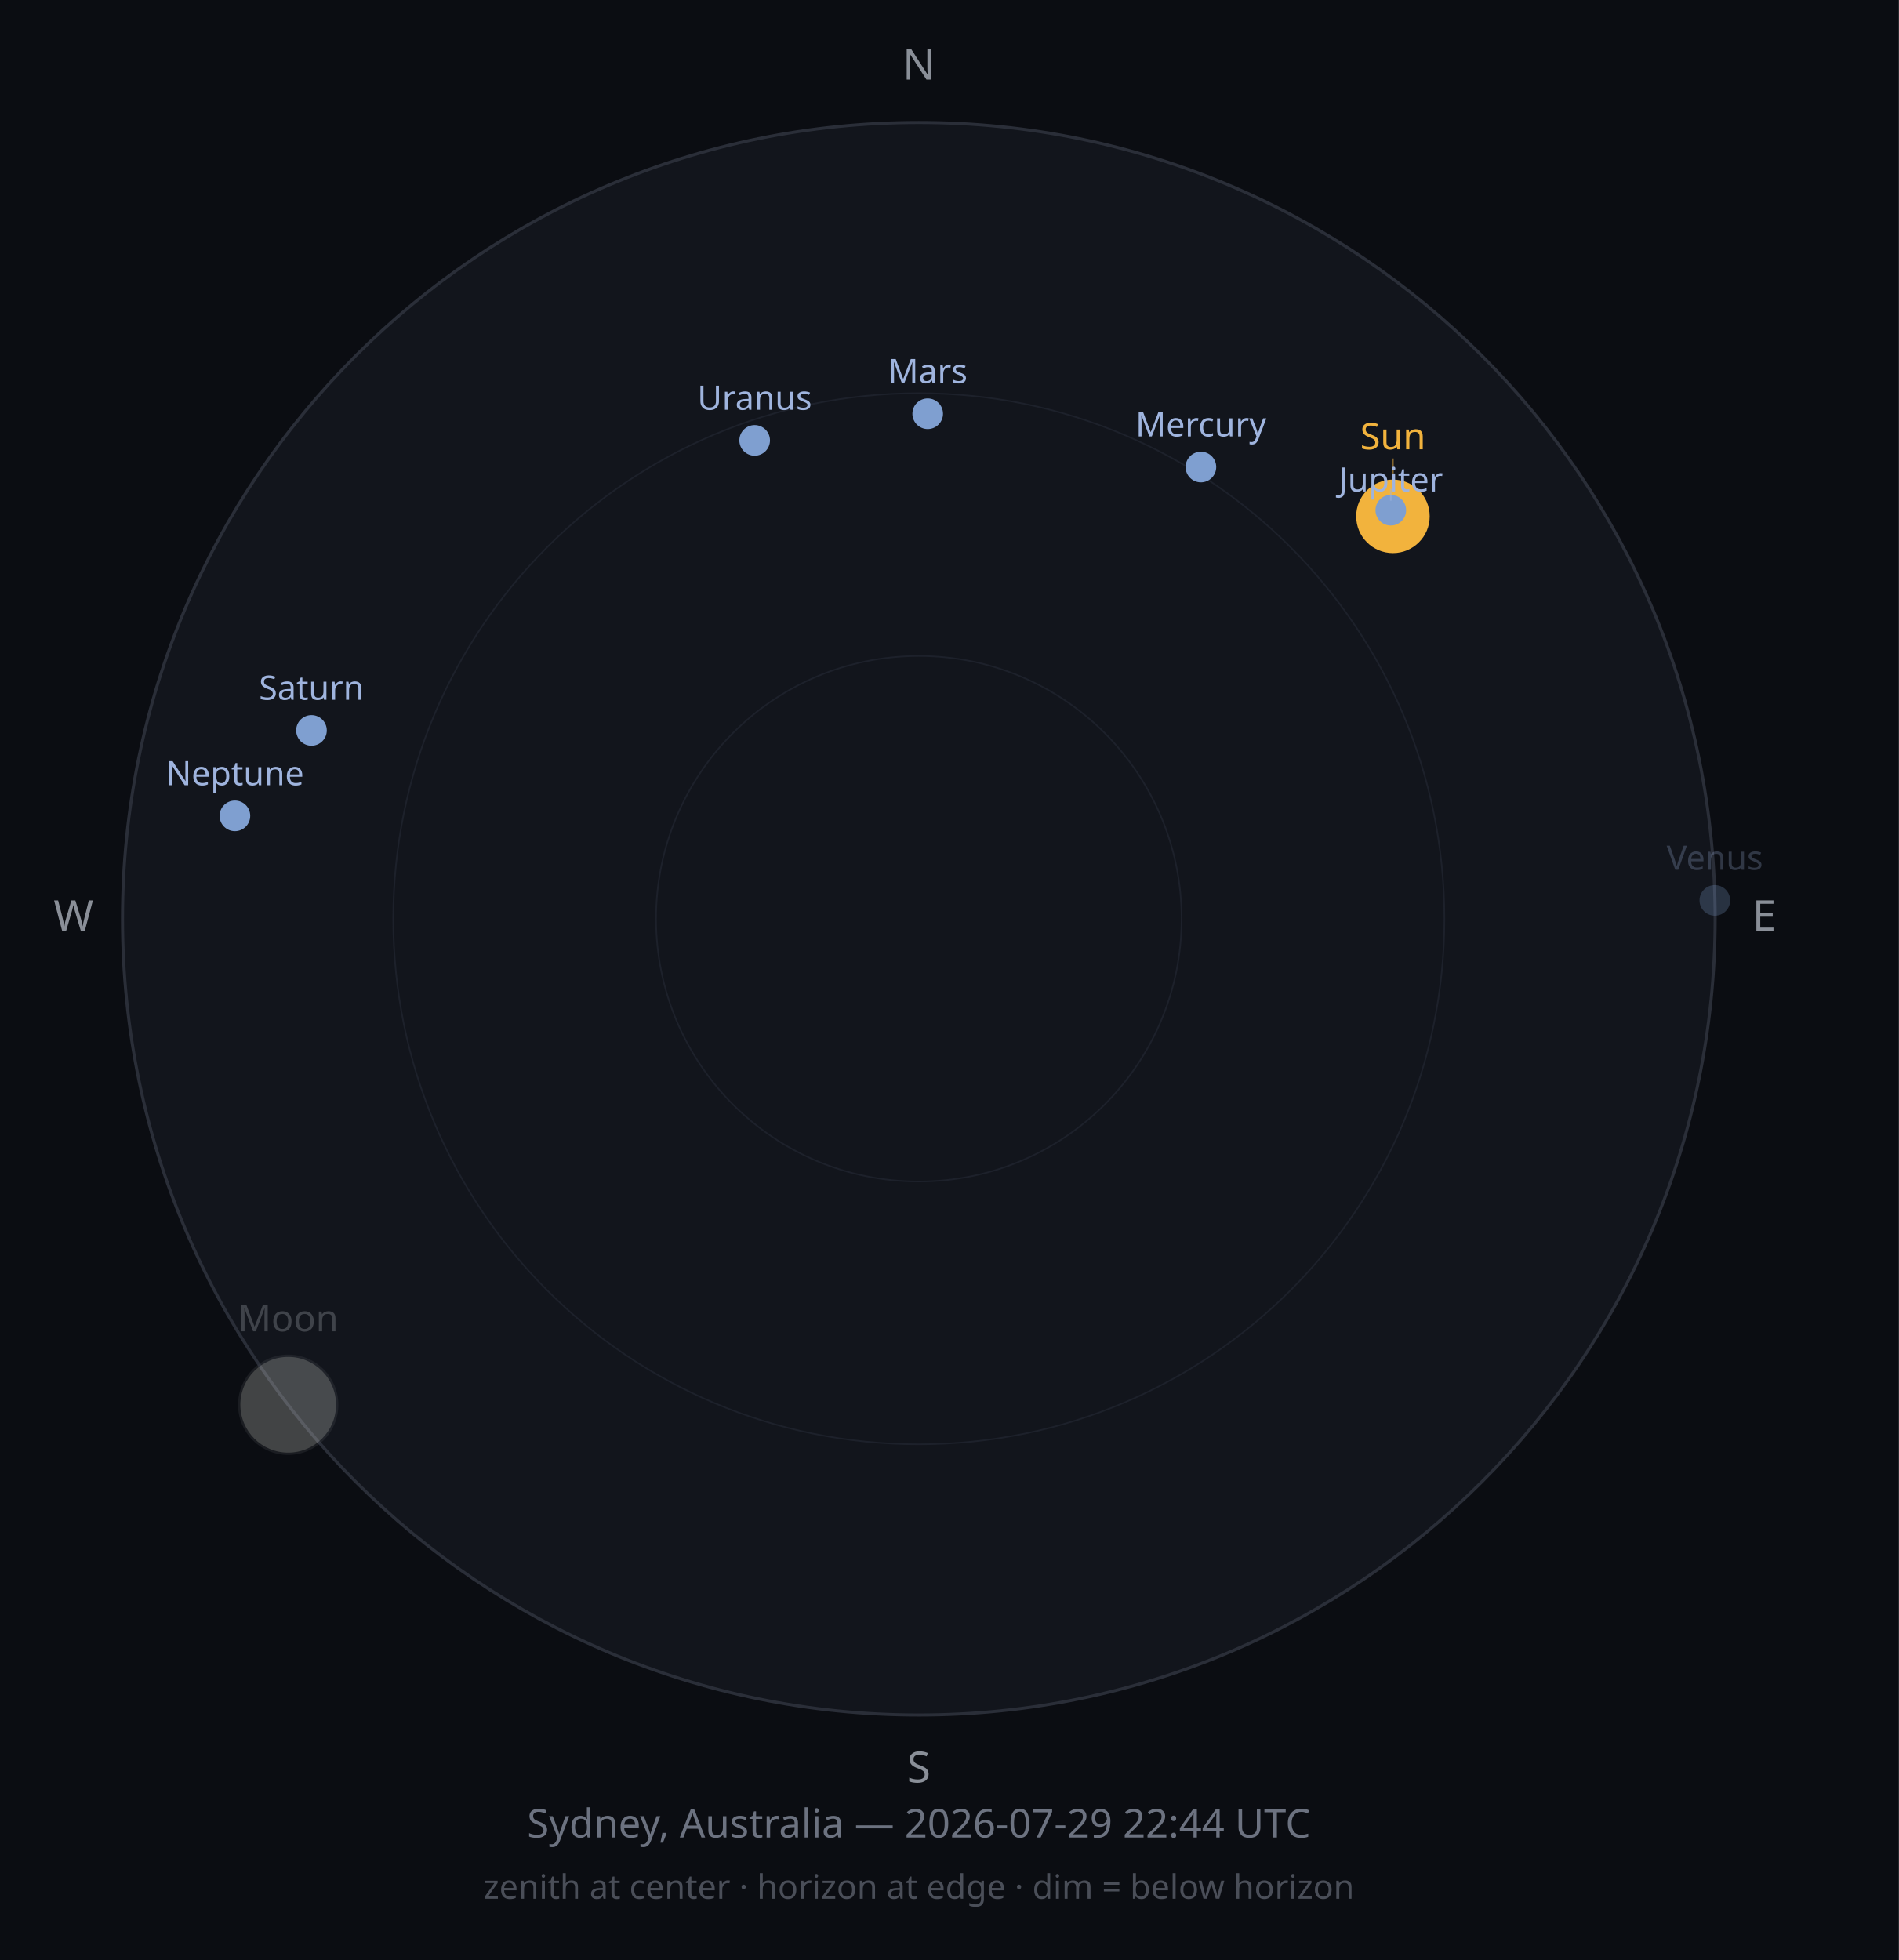
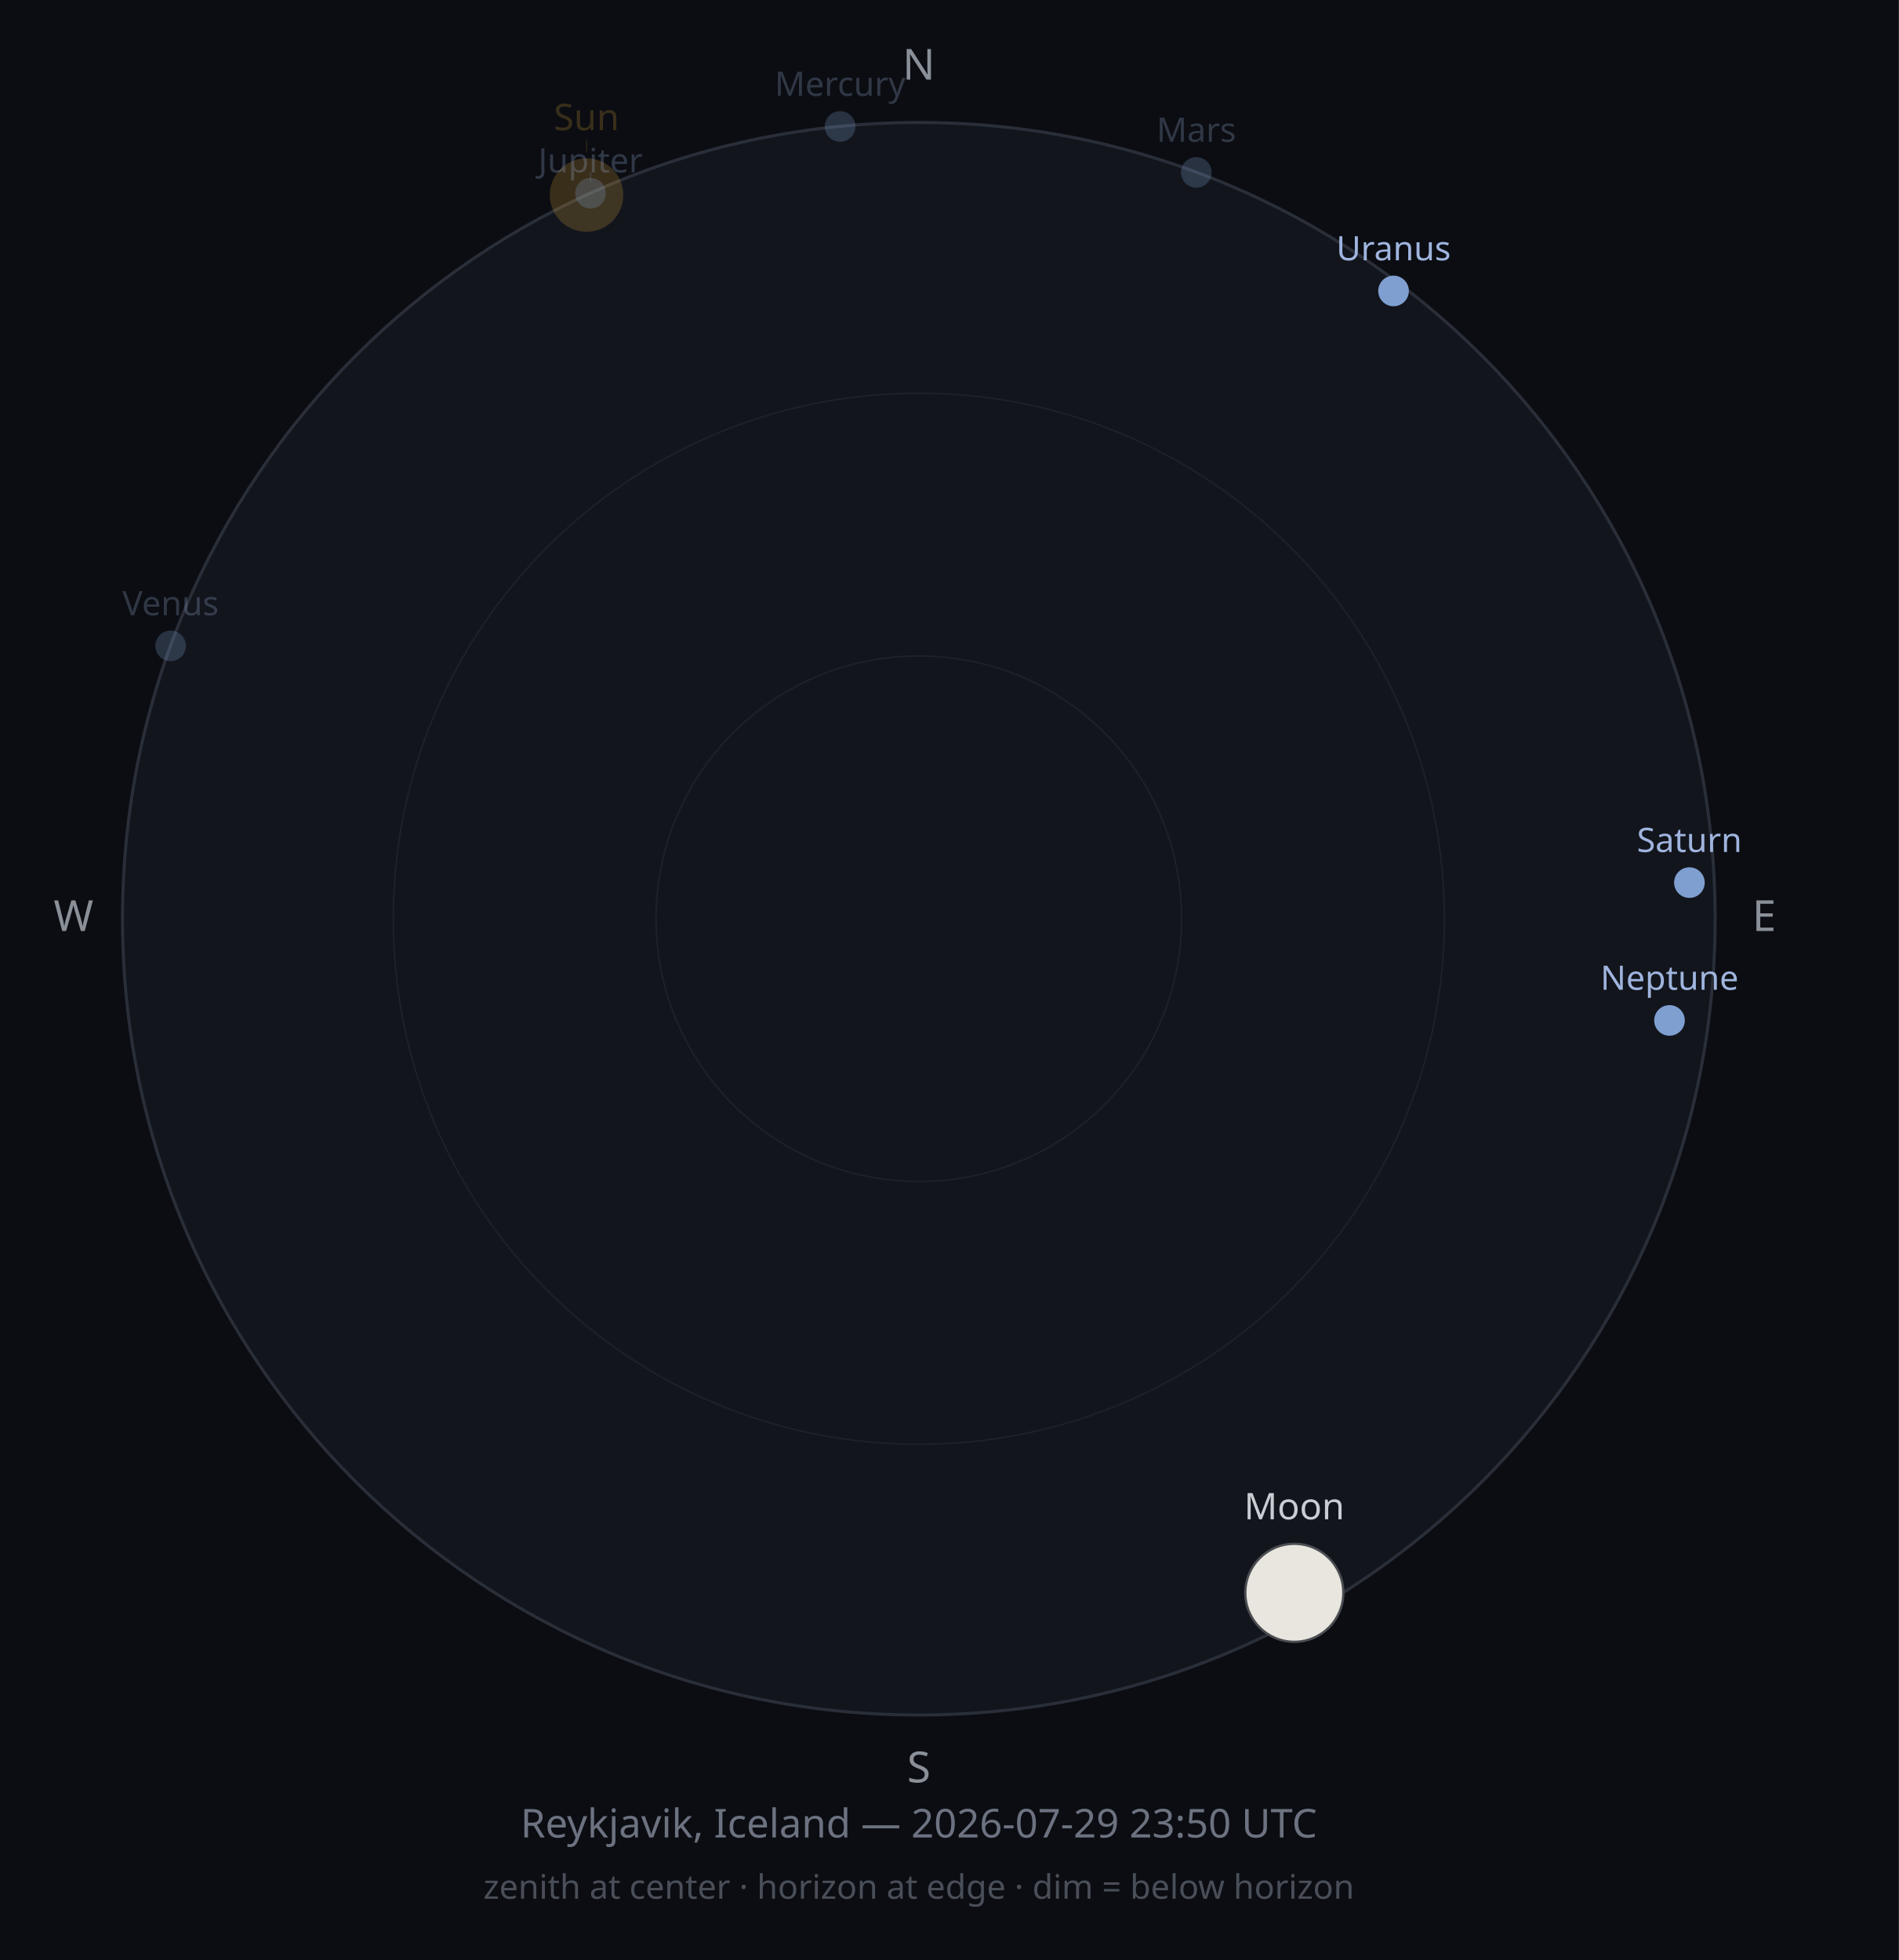
<svg xmlns="http://www.w3.org/2000/svg" width="620" height="640" viewBox="0 0 620 640">
  <rect width="620" height="640" fill="#0B0D12" />
  <circle cx="300" cy="300" r="260" fill="#12151C" stroke="#2A2E38" stroke-width="1" />
  <circle cx="300" cy="300" r="171.6" fill="none" stroke="#1D212B" stroke-width="0.5" />
  <circle cx="300" cy="300" r="85.8" fill="none" stroke="#1D212B" stroke-width="0.5" />
  <text x="300" y="26" font-size="14" fill="#8A8F98" text-anchor="middle" font-family="sans-serif">N</text>
  <text x="576" y="304" font-size="14" fill="#8A8F98" text-anchor="middle" font-family="sans-serif">E</text>
  <text x="300" y="582" font-size="14" fill="#8A8F98" text-anchor="middle" font-family="sans-serif">S</text>
  <text x="24" y="304" font-size="14" fill="#8A8F98" text-anchor="middle" font-family="sans-serif">W</text>
-   <circle cx="454.8" cy="168.6" r="12" fill="#F2B33D" opacity="1" />
-   <line x1="454.8" y1="154.6" x2="454.8" y2="149.7" stroke="#F2B33D" stroke-width="0.5" opacity="0.50" />
-   <text x="454.8" y="146.7" font-size="12" fill="#F2B33D" opacity="1" text-anchor="middle" font-family="sans-serif">Sun</text>
-   <g opacity="0.25">
-     <circle cx="94.1" cy="458.7" r="16" fill="#2B2E33" />
-     <path d="M94.05,442.697 A16,16 0 0,0 94.05,474.697 A15.957,16 0 0,0 94.05,442.697 Z" fill="#E8E6DE" />
-     <circle cx="94.1" cy="458.7" r="16" fill="none" stroke="#4A4D52" stroke-width="0.75" />
+   <circle cx="191.5" cy="63.7" r="12" fill="#F2B33D" opacity="0.2" />
+   <line x1="191.5" y1="49.7" x2="191.5" y2="45.5" stroke="#F2B33D" stroke-width="0.5" opacity="0.10" />
+   <text x="191.5" y="42.5" font-size="12" fill="#F2B33D" opacity="0.2" text-anchor="middle" font-family="sans-serif">Sun</text>
+   <g opacity="1">
+     <circle cx="422.6" cy="520.1" r="16" fill="#2B2E33" />
+     <path d="M422.574,504.083 A16,16 0 0,0 422.574,536.083 A15.948,16 0 0,0 422.574,504.083 Z" fill="#E8E6DE" />
+     <circle cx="422.6" cy="520.1" r="16" fill="none" stroke="#4A4D52" stroke-width="0.75" />
  </g>
-   <text x="94.1" y="434.7" font-size="12" fill="#C9CDD3" opacity="0.25" text-anchor="middle" font-family="sans-serif">Moon</text>
-   <circle cx="392.1" cy="152.5" r="5" fill="#7F9FD0" opacity="1" />
-   <text x="392.1" y="142.5" font-size="11" fill="#9FB4DE" opacity="1" text-anchor="middle" font-family="sans-serif">Mercury</text>
-   <circle cx="559.9" cy="294.0" r="5" fill="#7F9FD0" opacity="0.25" />
-   <text x="559.9" y="284.0" font-size="11" fill="#9FB4DE" opacity="0.25" text-anchor="middle" font-family="sans-serif">Venus</text>
-   <circle cx="302.9" cy="135.1" r="5" fill="#7F9FD0" opacity="1" />
-   <text x="302.9" y="125.1" font-size="11" fill="#9FB4DE" opacity="1" text-anchor="middle" font-family="sans-serif">Mars</text>
-   <circle cx="454.1" cy="166.6" r="5" fill="#7F9FD0" opacity="1" />
-   <line x1="454.1" y1="159.6" x2="454.1" y2="163.5" stroke="#9FB4DE" stroke-width="0.5" opacity="0.50" />
-   <text x="454.1" y="160.5" font-size="11" fill="#9FB4DE" opacity="1" text-anchor="middle" font-family="sans-serif">Jupiter</text>
-   <circle cx="101.7" cy="238.5" r="5" fill="#7F9FD0" opacity="1" />
-   <text x="101.7" y="228.5" font-size="11" fill="#9FB4DE" opacity="1" text-anchor="middle" font-family="sans-serif">Saturn</text>
-   <circle cx="246.4" cy="143.8" r="5" fill="#7F9FD0" opacity="1" />
-   <text x="246.4" y="133.8" font-size="11" fill="#9FB4DE" opacity="1" text-anchor="middle" font-family="sans-serif">Uranus</text>
-   <circle cx="76.7" cy="266.4" r="5" fill="#7F9FD0" opacity="1" />
-   <text x="76.7" y="256.4" font-size="11" fill="#9FB4DE" opacity="1" text-anchor="middle" font-family="sans-serif">Neptune</text>
-   <text x="300" y="600" font-size="13" fill="#6C7280" text-anchor="middle" font-family="sans-serif">Sydney, Australia — 2026-07-29 22:44 UTC</text>
+   <text x="422.6" y="496.1" font-size="12" fill="#C9CDD3" opacity="1" text-anchor="middle" font-family="sans-serif">Moon</text>
+   <circle cx="274.3" cy="41.3" r="5" fill="#7F9FD0" opacity="0.25" />
+   <text x="274.3" y="31.3" font-size="11" fill="#9FB4DE" opacity="0.25" text-anchor="middle" font-family="sans-serif">Mercury</text>
+   <circle cx="55.7" cy="210.9" r="5" fill="#7F9FD0" opacity="0.25" />
+   <text x="55.7" y="200.9" font-size="11" fill="#9FB4DE" opacity="0.25" text-anchor="middle" font-family="sans-serif">Venus</text>
+   <circle cx="390.6" cy="56.3" r="5" fill="#7F9FD0" opacity="0.25" />
+   <text x="390.6" y="46.3" font-size="11" fill="#9FB4DE" opacity="0.25" text-anchor="middle" font-family="sans-serif">Mars</text>
+   <circle cx="192.8" cy="63.1" r="5" fill="#7F9FD0" opacity="0.25" />
+   <line x1="192.8" y1="56.1" x2="192.8" y2="59.3" stroke="#9FB4DE" stroke-width="0.5" opacity="0.13" />
+   <text x="192.8" y="56.3" font-size="11" fill="#9FB4DE" opacity="0.25" text-anchor="middle" font-family="sans-serif">Jupiter</text>
+   <circle cx="551.6" cy="288.2" r="5" fill="#7F9FD0" opacity="1" />
+   <text x="551.6" y="278.2" font-size="11" fill="#9FB4DE" opacity="1" text-anchor="middle" font-family="sans-serif">Saturn</text>
+   <circle cx="455.0" cy="95.0" r="5" fill="#7F9FD0" opacity="1" />
+   <text x="455.0" y="85.0" font-size="11" fill="#9FB4DE" opacity="1" text-anchor="middle" font-family="sans-serif">Uranus</text>
+   <circle cx="545.1" cy="333.2" r="5" fill="#7F9FD0" opacity="1" />
+   <text x="545.1" y="323.2" font-size="11" fill="#9FB4DE" opacity="1" text-anchor="middle" font-family="sans-serif">Neptune</text>
+   <text x="300" y="600" font-size="13" fill="#6C7280" text-anchor="middle" font-family="sans-serif">Reykjavik, Iceland — 2026-07-29 23:50 UTC</text>
  <text x="300" y="620" font-size="11" fill="#4A4E58" text-anchor="middle" font-family="sans-serif">zenith at center · horizon at edge · dim = below horizon</text>
</svg>
